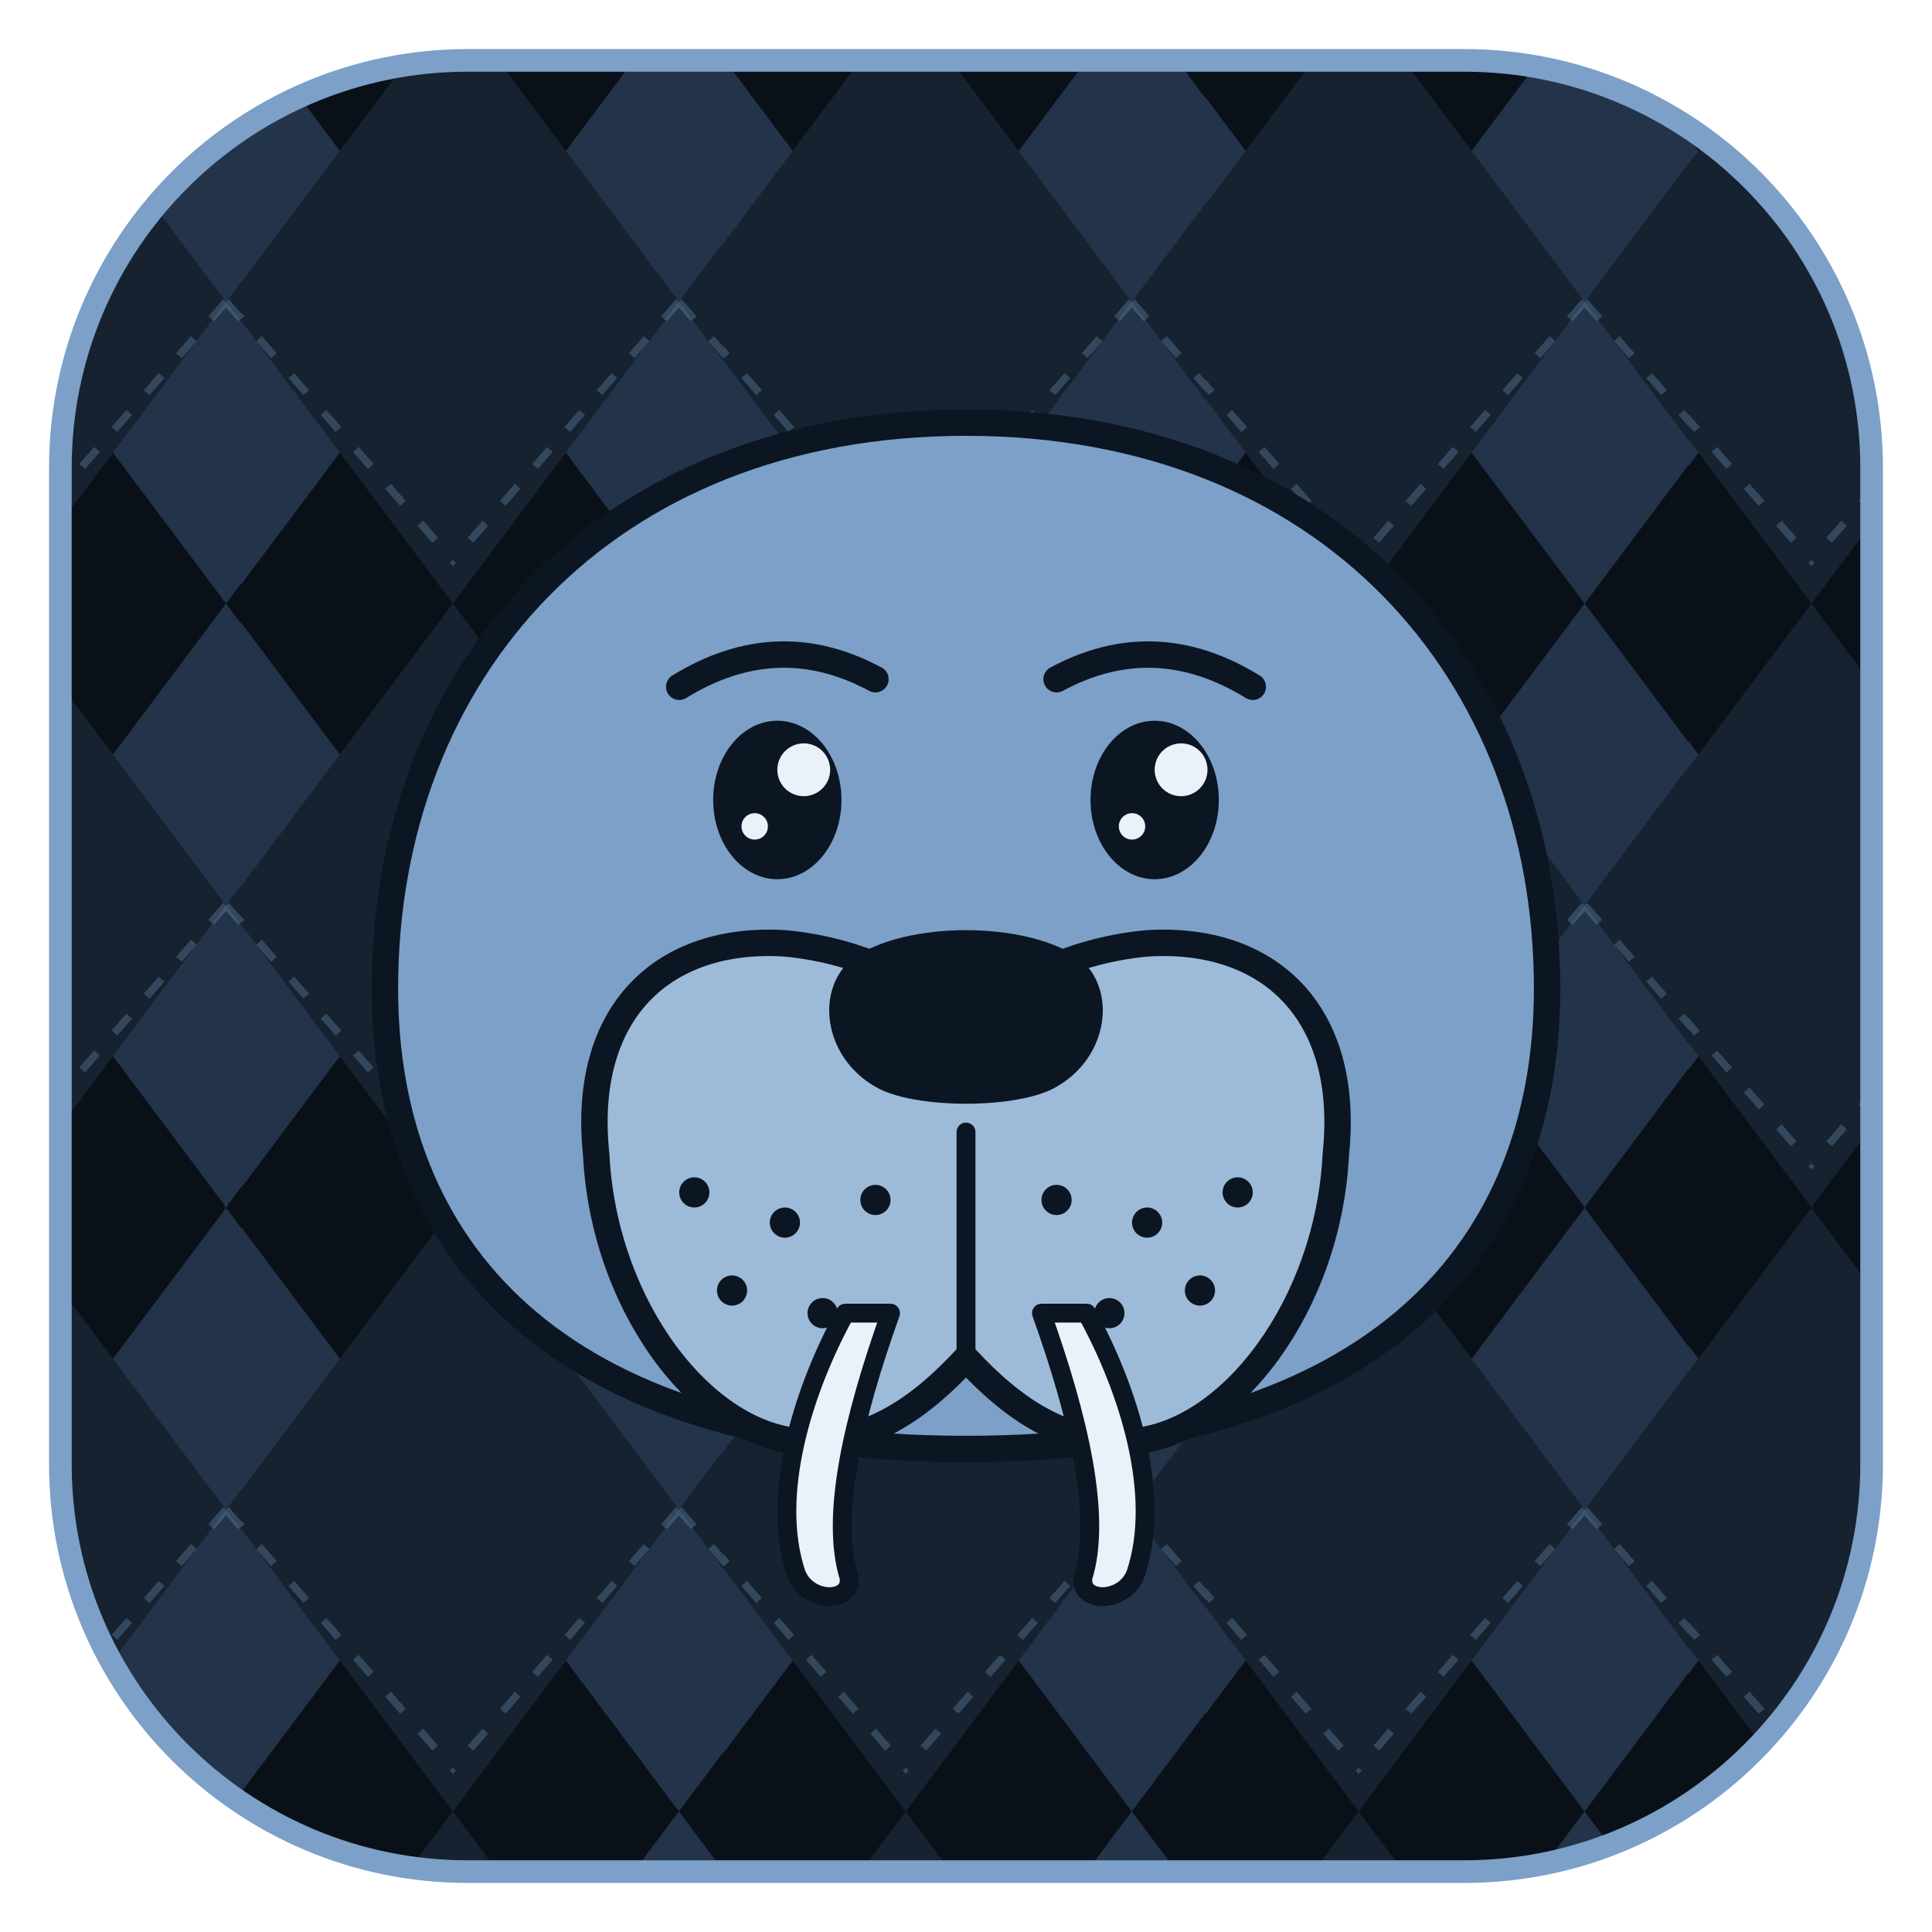
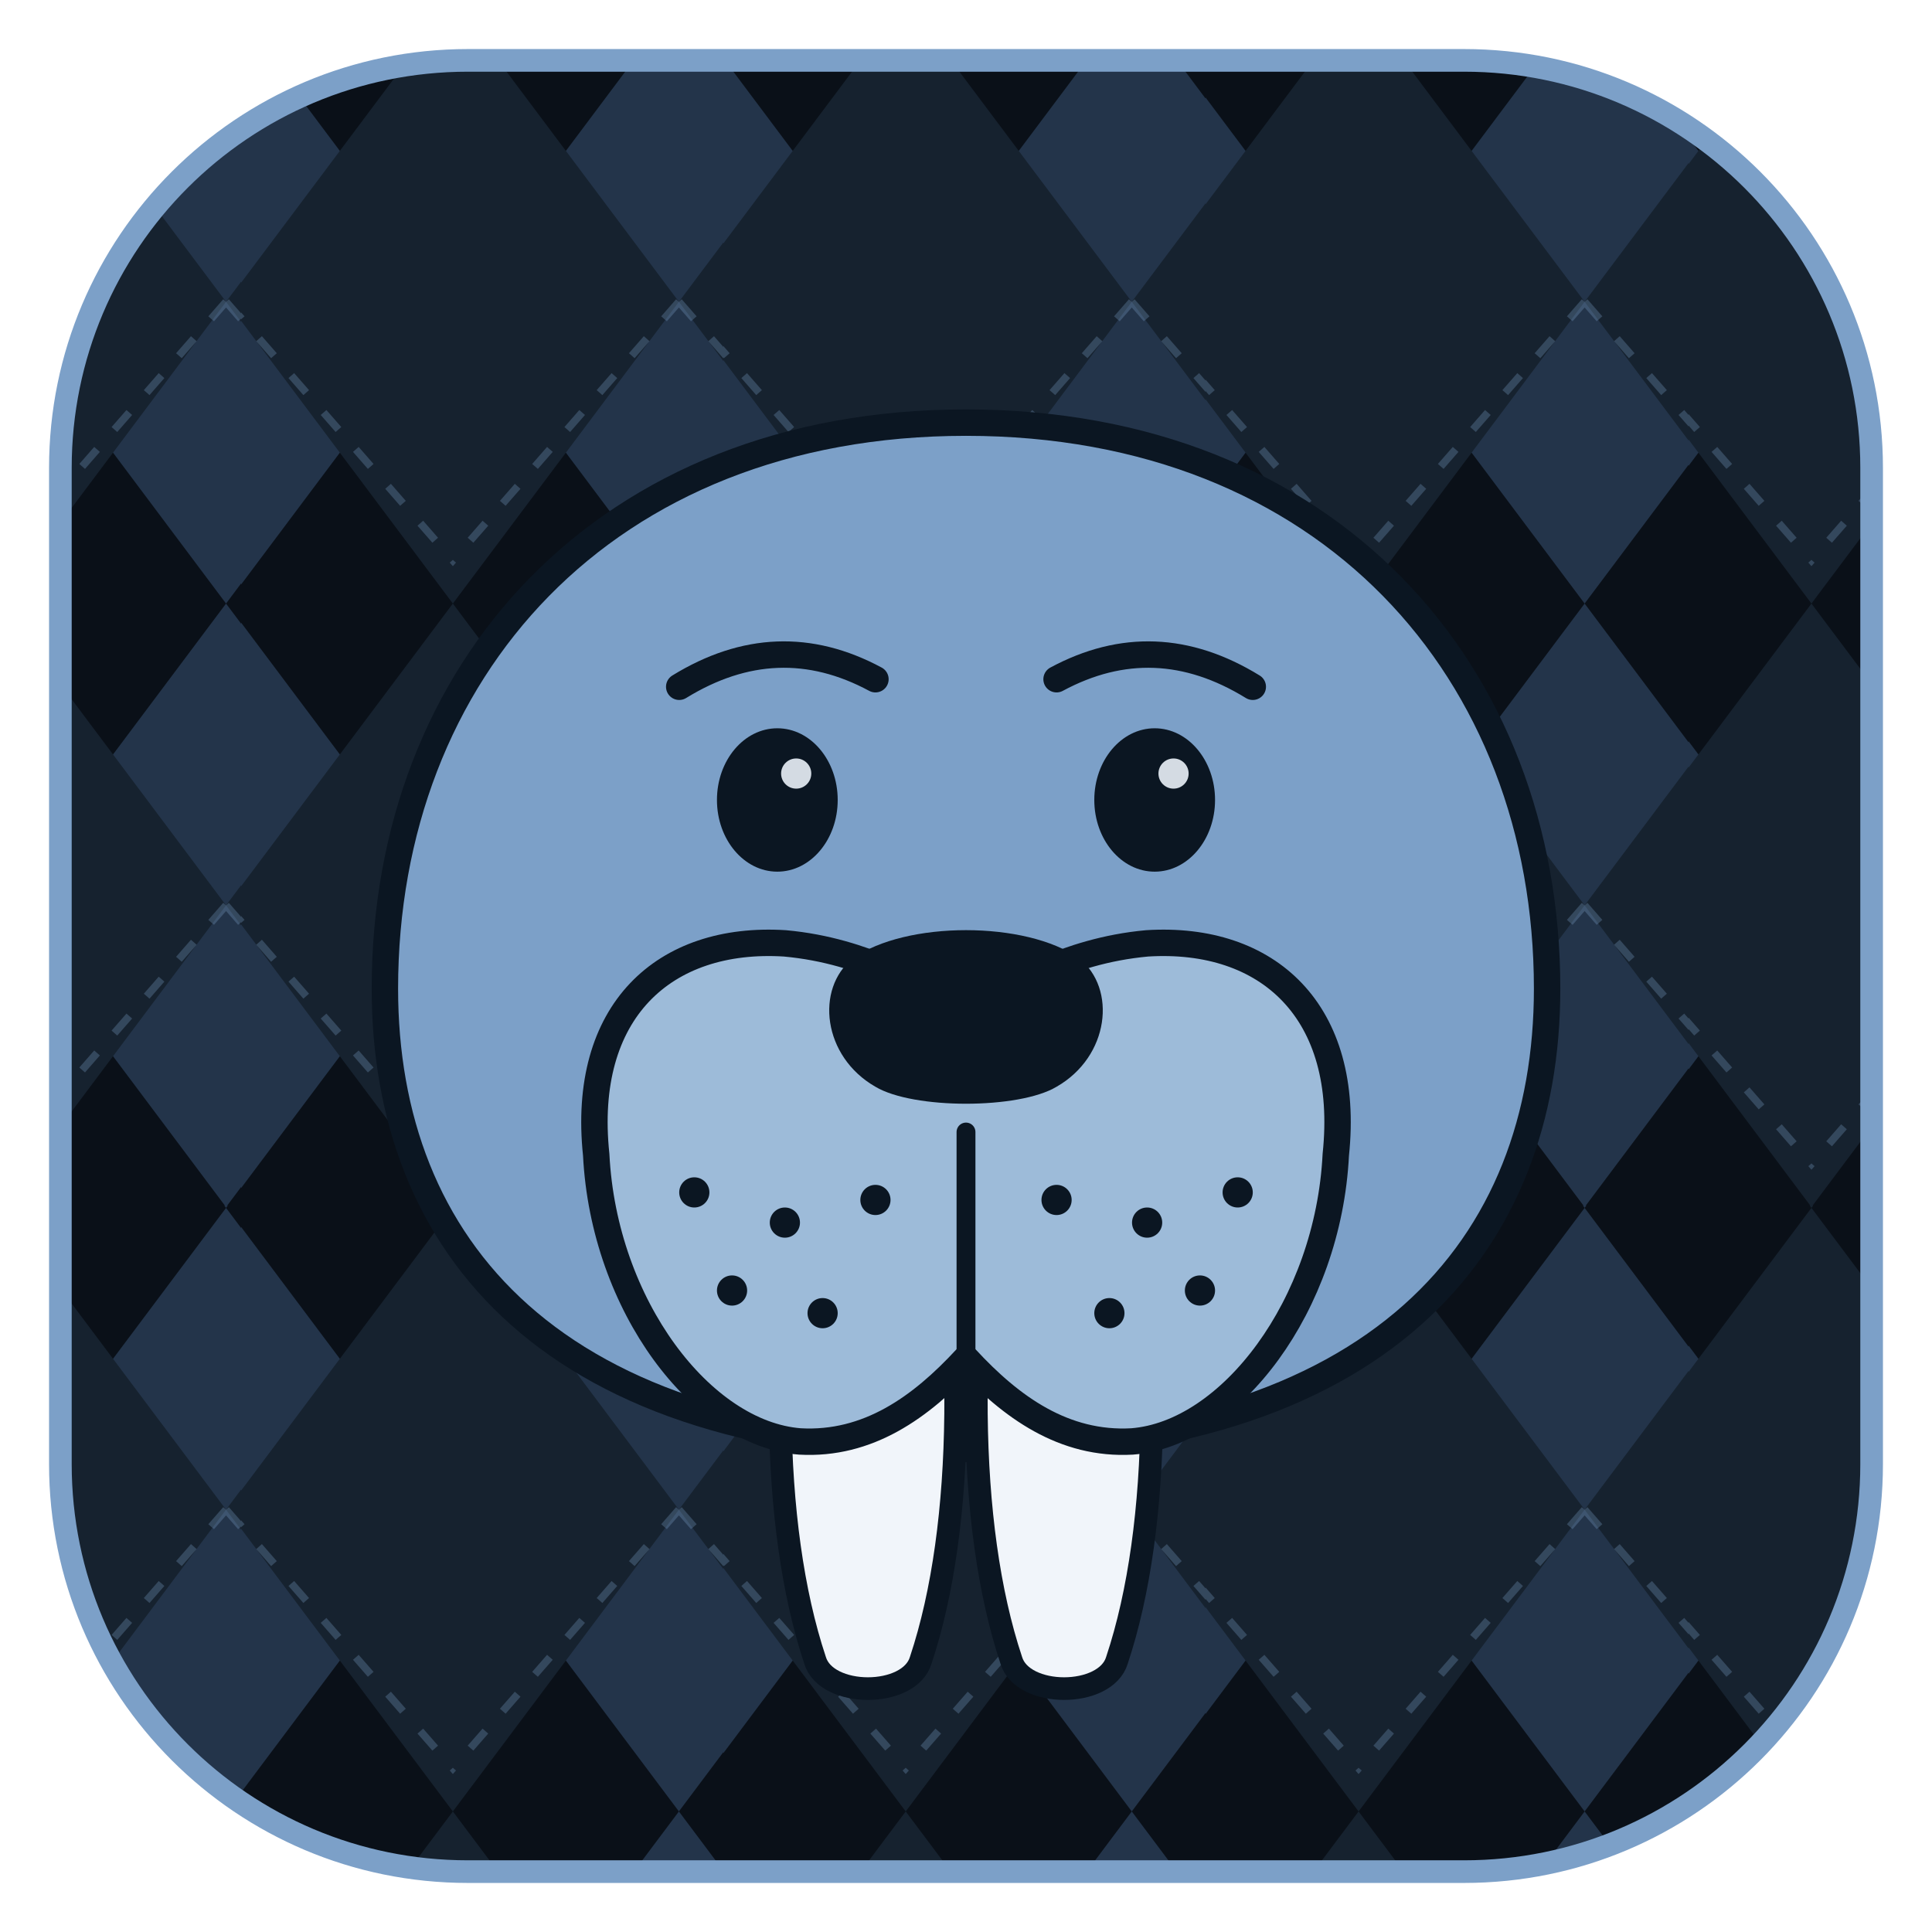
<svg xmlns="http://www.w3.org/2000/svg" viewBox="0 0 512 512" width="512" height="512">
  <defs>
    <clipPath id="tile">
      <rect x="16" y="16" width="480" height="480" rx="108" />
    </clipPath>
    <pattern id="argyle" width="120" height="160" patternUnits="userSpaceOnUse">
      <rect width="120" height="160" fill="#0A1018" />
      <polygon points="60,0 120,80 60,160 0,80" fill="#23344A" />
      <polygon points="0,0 60,80 0,160" fill="#16222F" />
      <polygon points="120,0 60,80 120,160" fill="#16222F" />
      <g stroke="#7CA0C8" stroke-width="2" opacity="0.30" stroke-dasharray="6 7">
        <path d="M60 -80 L200 80 M60 -80 L-80 80 M60 80 L200 240 M60 80 L-80 240 M60 240 L200 400 M60 240 L-80 400" />
      </g>
    </pattern>
  </defs>
  <g clip-path="url(#tile)">
    <rect x="16" y="16" width="480" height="480" fill="url(#argyle)" />
  </g>
  <rect x="16" y="16" width="480" height="480" rx="108" fill="none" stroke="#7CA0C8" stroke-width="6" />
  <g stroke-linejoin="round">
    <path d="M256 112 C352 112 410 178 410 262 C410 330 366 384 256 384              C146 384 102 330 102 262 C102 178 160 112 256 112 Z" fill="#7CA0C8" stroke="#0B1622" stroke-width="7" />
    <g fill="none" stroke="#0B1622" stroke-width="7" stroke-linecap="round">
      <path d="M180 182 Q206 166 232 180" />
      <path d="M280 180 Q306 166 332 182" />
    </g>
-     <ellipse cx="206" cy="212" rx="17" ry="21" fill="#0B1622" />
-     <ellipse cx="306" cy="212" rx="17" ry="21" fill="#0B1622" />
-     <circle cx="213" cy="204" r="7" fill="#EAF1F8" />
-     <circle cx="313" cy="204" r="7" fill="#EAF1F8" />
-     <circle cx="200" cy="219" r="3.5" fill="#EAF1F8" />
-     <circle cx="300" cy="219" r="3.5" fill="#EAF1F8" />
+     <ellipse cx="206" cy="212" rx="16" ry="19" fill="#0B1622" />
+     <ellipse cx="306" cy="212" rx="16" ry="19" fill="#0B1622" />
+     <circle cx="211" cy="205" r="4" fill="#EAF1F8" opacity="0.9" />
+     <circle cx="311" cy="205" r="4" fill="#EAF1F8" opacity="0.9" />
+     <g fill="#F1F5FA" stroke="#0B1622" stroke-width="6" stroke-linejoin="round">
+       <path d="M214 296 C204 350 204 404 216 440 C219 450 241 450 244 440                C256 404 256 350 246 296 Z" />
+       <path d="M298 296 C308 350 308 404 296 440 C293 450 271 450 268 440                C256 404 256 350 266 296 Z" />
+     </g>
    <path d="M158 306              C154 268 176 248 208 250              C230 252 244 262 256 266              C268 262 282 252 304 250              C336 248 358 268 354 306              C352 346 326 380 300 382              C282 383 268 373 256 360              C244 373 230 383 212 382              C186 380 160 346 158 306 Z" fill="#9DBBD9" stroke="#0B1622" stroke-width="7" />
    <path d="M256 300 L256 358" fill="none" stroke="#0B1622" stroke-width="5" stroke-linecap="round" />
    <path d="M226 254 C240 244 272 244 286 254 C296 262 294 280 280 288              C270 294 242 294 232 288 C218 280 216 262 226 254 Z" fill="#0B1622" />
    <g fill="#0B1622">
      <circle cx="184" cy="316" r="4" />
      <circle cx="208" cy="324" r="4" />
      <circle cx="232" cy="318" r="4" />
      <circle cx="194" cy="342" r="4" />
      <circle cx="218" cy="348" r="4" />
      <circle cx="328" cy="316" r="4" />
      <circle cx="304" cy="324" r="4" />
      <circle cx="280" cy="318" r="4" />
      <circle cx="318" cy="342" r="4" />
      <circle cx="294" cy="348" r="4" />
    </g>
-     <g fill="#EAF1F8" stroke="#0B1622" stroke-width="5">
-       <path d="M236 348 C226 376 220 402 225 418 C226 425 214 425 211 417                C204 396 213 368 224 348 Z" />
-       <path d="M276 348 C286 376 292 402 287 418 C286 425 298 425 301 417                C308 396 299 368 288 348 Z" />
-     </g>
  </g>
</svg>
